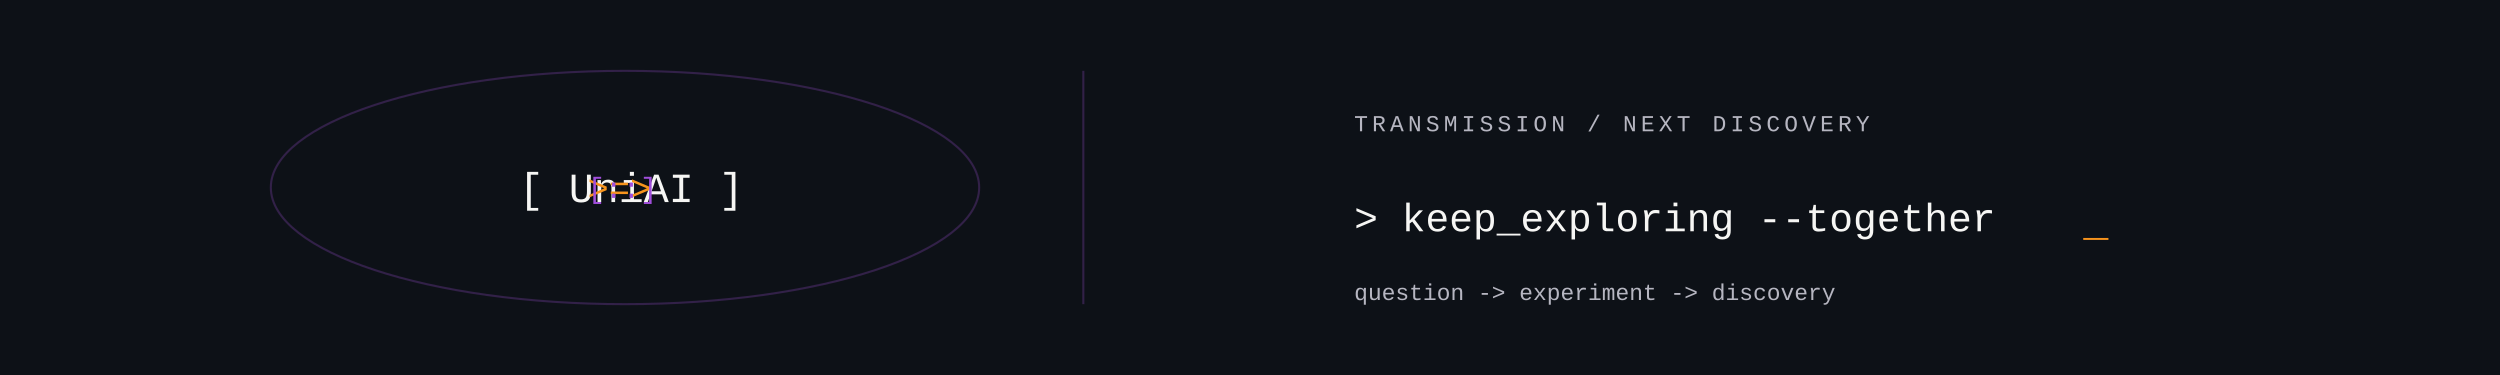
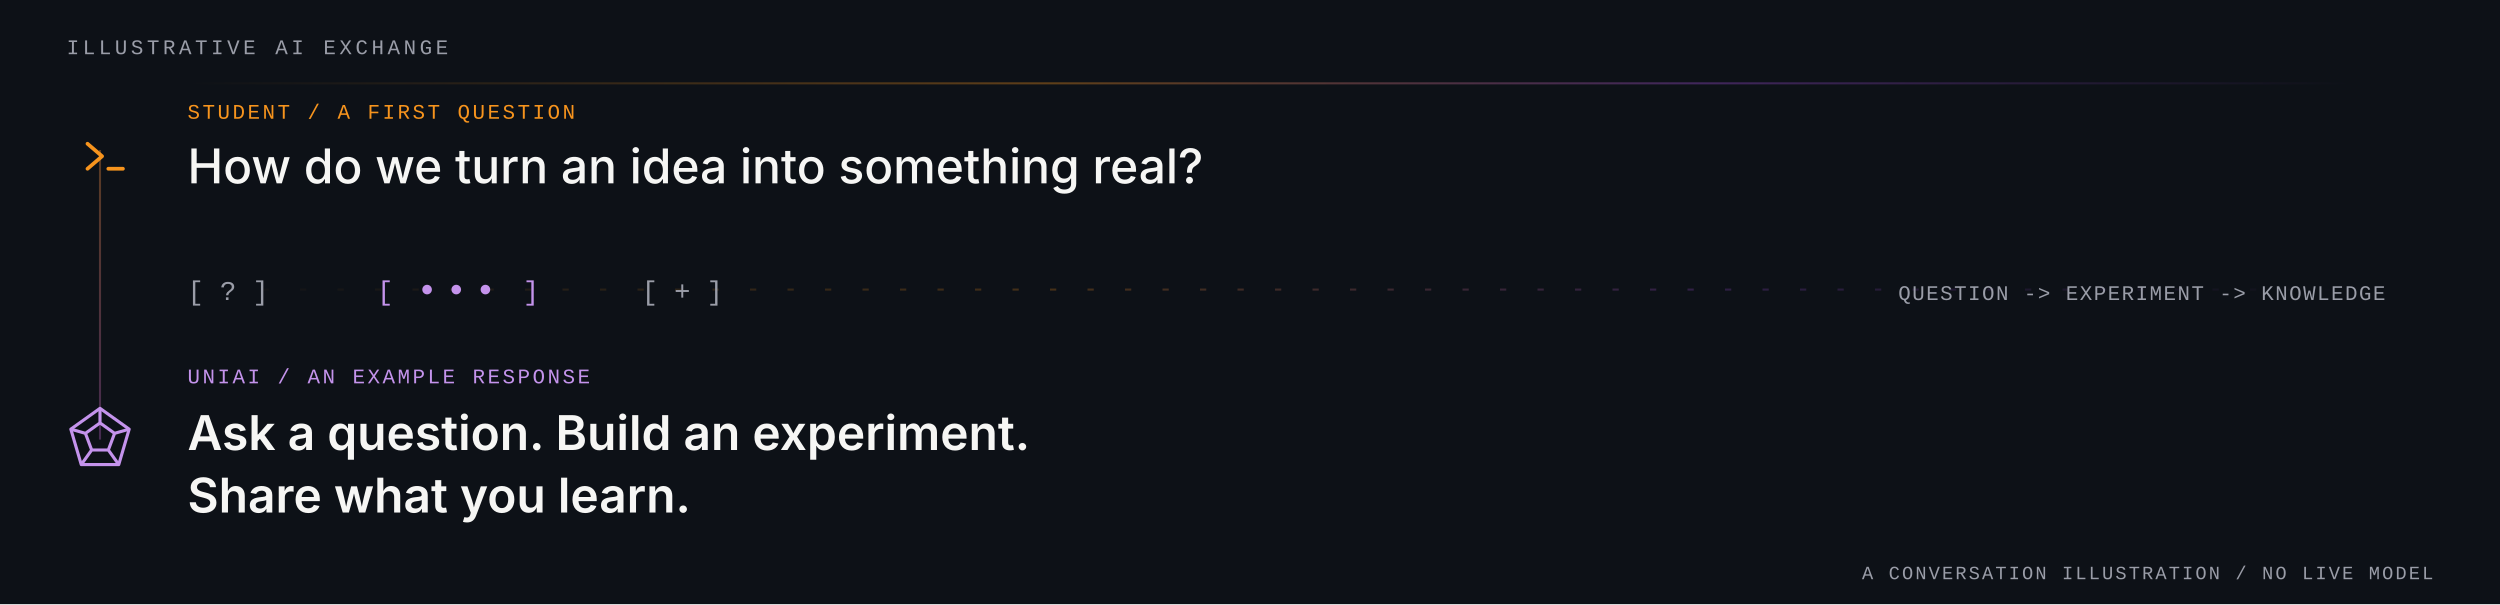
- <svg xmlns="http://www.w3.org/2000/svg" width="1200" height="180" viewBox="0 0 1200 180" role="img" aria-labelledby="title desc">
+ <svg xmlns="http://www.w3.org/2000/svg" width="1200" height="290" viewBox="0 0 1200 290" fill="none" role="img" aria-labelledby="title description">
  <defs>
-     <clipPath id="typing">
-       <rect class="reveal" x="650" y="89" width="470" height="30" />
+     <linearGradient id="thread" x1="48" y1="45" x2="48" y2="245" gradientUnits="userSpaceOnUse">
+       <stop stop-color="#F7941D" />
+       <stop offset="1" stop-color="#A04EDB" />
+     </linearGradient>
+     <linearGradient id="signal" x1="90" y1="0" x2="1128" y2="0" gradientUnits="userSpaceOnUse">
+       <stop stop-color="#F7941D" stop-opacity="0" />
+       <stop offset=".4" stop-color="#F7941D" />
+       <stop offset=".7" stop-color="#A04EDB" />
+       <stop offset="1" stop-color="#A04EDB" stop-opacity="0" />
+     </linearGradient>
+     <clipPath id="prompt-clip">
+       <rect class="prompt-mask" x="90" y="57" width="1060" height="41" />
+     </clipPath>
+     <clipPath id="reply-clip">
+       <rect class="reply-mask" x="90" y="187" width="1060" height="69" />
    </clipPath>
  </defs>
-   <style>text{font-family:ui-monospace,SFMono-Regular,Consolas,'Liberation Mono',monospace}.ship{animation:ascii-flight 24s linear infinite;animation-delay:-3s}.sat{animation:ascii-relay 35s linear infinite;animation-delay:-12s}.reveal{animation:type 12s steps(28,end) infinite;transform-origin:650px 0}.cursor{animation:blink 1.2s steps(2,end) infinite}@keyframes ascii-flight{0.0%{transform:translate(170.00px,0.00px)}6.25%{transform:translate(157.06px,21.43px)}12.5%{transform:translate(120.21px,39.60px)}18.75%{transform:translate(65.06px,51.74px)}25.0%{transform:translate(0.00px,56.00px)}31.25%{transform:translate(-65.06px,51.74px)}37.5%{transform:translate(-120.21px,39.60px)}43.75%{transform:translate(-157.06px,21.43px)}50.0%{transform:translate(-170.00px,0.00px)}56.25%{transform:translate(-157.06px,-21.43px)}62.5%{transform:translate(-120.21px,-39.60px)}68.75%{transform:translate(-65.06px,-51.74px)}75.0%{transform:translate(-0.00px,-56.00px)}81.25%{transform:translate(65.06px,-51.74px)}87.5%{transform:translate(120.21px,-39.60px)}93.75%{transform:translate(157.06px,-21.43px)}100.0%{transform:translate(170.00px,-0.00px)}}@keyframes ascii-relay{0.0%{transform:translate(-31.81px,44.80px)}6.25%{transform:translate(-81.56px,37.39px)}12.5%{transform:translate(-118.90px,24.29px)}18.75%{transform:translate(-138.13px,7.49px)}25.0%{transform:translate(-136.34px,-10.45px)}31.25%{transform:translate(-113.79px,-26.80px)}37.5%{transform:translate(-73.91px,-39.07px)}43.75%{transform:translate(-22.79px,-45.39px)}50.0%{transform:translate(31.81px,-44.80px)}56.25%{transform:translate(81.56px,-37.39px)}62.5%{transform:translate(118.90px,-24.29px)}68.75%{transform:translate(138.13px,-7.49px)}75.0%{transform:translate(136.34px,10.45px)}81.25%{transform:translate(113.79px,26.80px)}87.5%{transform:translate(73.91px,39.07px)}93.75%{transform:translate(22.79px,45.39px)}100.0%{transform:translate(-31.81px,44.80px)}}@keyframes type{0%,8%{transform:scaleX(0)}42%,92%{transform:scaleX(1)}100%{transform:scaleX(0)}}@keyframes blink{50%{opacity:0}}@media(prefers-reduced-motion:reduce){.ship,.sat,.reveal,.cursor{animation:none}}</style>
-   <rect width="1200" height="180" fill="#0D1117" />
-   <g fill="none" stroke="#A04EDB" opacity=".25">
-     <ellipse cx="300" cy="90" rx="170" ry="56" />
-     <path d="M520 34v112" />
-   </g>
-   <text x="249" y="97" font-size="20" fill="#F6F6F4">[ UniAI ]</text>
-   <g transform="translate(300 90)">
-     <g class="ship">
-       <text x="-18" y="6" font-size="17" fill="#F7941D">&gt;=&gt;</text>
-     </g>
-     <g class="sat">
-       <text x="-18" y="5" font-size="14" fill="#A04EDB">[::]</text>
+   <style>
+ text{font-family:system-ui,-apple-system,BlinkMacSystemFont,'Segoe UI',sans-serif}
+ .mono{font-family:ui-monospace,SFMono-Regular,Consolas,'Liberation Mono',monospace}
+ .prompt-mask{transform-origin:90px 0;animation:prompt-type 16s steps(42,end) infinite}
+ .reply-mask{transform-origin:90px 0;animation:reply-type 16s steps(64,end) infinite}
+ .content{animation:cycle 16s ease-in-out infinite}
+ .dot{animation:think 2.4s ease-in-out infinite}
+ .d2{animation-delay:.3s}.d3{animation-delay:.6s}
+ .signal{stroke-dasharray:3 15;animation:signal 8s linear infinite}
+ .avatar{transform-origin:48px 211px;animation:avatar 16s ease-in-out infinite}
+ @keyframes prompt-type{0%{transform:scaleX(0)}10%,100%{transform:scaleX(1)}}
+ @keyframes reply-type{0%,20%{transform:scaleX(0)}39%,100%{transform:scaleX(1)}}
+ @keyframes cycle{0%,97%,100%{opacity:0}3%,94%{opacity:1}}
+ @keyframes think{0%,100%{opacity:.25;transform:translateY(0)}50%{opacity:.9;transform:translateY(-2px)}}
+ @keyframes signal{to{stroke-dashoffset:-144}}
+ @keyframes avatar{0%,20%,100%{opacity:.65}35%,90%{opacity:1}}
+ @media(prefers-reduced-motion:reduce){.prompt-mask,.reply-mask,.content,.dot,.signal,.avatar{animation:none;transform:none;opacity:1}}
+ </style>
+   <rect width="1200" height="290" fill="#0D1117" />
+   <text class="mono" x="32" y="26" fill="#9A9DA8" font-size="10" letter-spacing="1.7">ILLUSTRATIVE AI EXCHANGE</text>
+   <path d="M32 40H1168" stroke="url(#signal)" stroke-width="1" opacity=".35" />
+   <path d="M48 72V211" stroke="url(#thread)" stroke-width="1" opacity=".35" />
+   <path d="M42 69l7 6-7 6M52 81h7" stroke="#F7941D" stroke-width="1.8" stroke-linecap="round" stroke-linejoin="round" />
+   <text class="mono" x="90" y="57" fill="#F7941D" font-size="10" letter-spacing="1.2">STUDENT / A FIRST QUESTION</text>
+   <g class="content">
+     <g clip-path="url(#prompt-clip)">
+       <text x="90" y="88" fill="#F6F6F4" font-size="23" font-weight="500">How do we turn an idea into something real?</text>
    </g>
  </g>
-   <text x="650" y="63" font-size="11" letter-spacing="2" fill="#B6B6C1">TRANSMISSION / NEXT DISCOVERY</text>
-   <g clip-path="url(#typing)">
-     <text x="650" y="111" font-size="19" fill="#F6F6F4">&gt; keep_exploring --together</text>
+   <g aria-hidden="true">
+     <path class="signal" d="M90 139H1145" stroke="url(#signal)" stroke-width="1" opacity=".24" />
+     <text class="mono" x="90" y="144" fill="#9A9DA8" font-size="13">[ ? ]</text>
+     <text class="mono" x="181" y="144" fill="#C493EC" font-size="13">[</text>
+     <circle class="dot" cx="205" cy="139" r="2.3" fill="#C493EC" />
+     <circle class="dot d2" cx="219" cy="139" r="2.3" fill="#C493EC" />
+     <circle class="dot d3" cx="233" cy="139" r="2.3" fill="#C493EC" />
+     <text class="mono" x="251" y="144" fill="#C493EC" font-size="13">]</text>
+     <text class="mono" x="308" y="144" fill="#9A9DA8" font-size="13">[ + ]</text>
+     <text class="mono" x="1145" y="144" fill="#9A9DA8" font-size="10" text-anchor="end" letter-spacing=".7">QUESTION -&gt; EXPERIMENT -&gt; KNOWLEDGE</text>
  </g>
-   <text class="cursor" x="1000" y="113" fill="#F7941D" font-size="20">_</text>
-   <text x="650" y="144" fill="#B6B6C1" font-size="11">question -&gt; experiment -&gt; discovery</text>
+   <g class="avatar" stroke="#C493EC" stroke-width="1.5" stroke-linejoin="round">
+     <path d="M48 196l14 10-5 17H39l-5-17z" />
+     <path d="M48 203l7 5-3 8h-8l-3-8zM48 196v7M62 206l-7 2M57 223l-5-7M39 223l5-7M34 206l7 2" />
+   </g>
+   <text class="mono" x="90" y="184" fill="#C493EC" font-size="10" letter-spacing="1.2">UNIAI / AN EXAMPLE RESPONSE</text>
+   <g class="content">
+     <g clip-path="url(#reply-clip)">
+       <text x="90" y="216" fill="#F6F6F4" font-size="23" font-weight="600">Ask a question. Build an experiment.</text>
+       <text x="90" y="246" fill="#F6F6F4" font-size="23" font-weight="600">Share what you learn.</text>
+     </g>
+   </g>
+   <text class="mono" x="1168" y="278" text-anchor="end" fill="#9A9DA8" font-size="9" letter-spacing="1">A CONVERSATION ILLUSTRATION / NO LIVE MODEL</text>
</svg>
